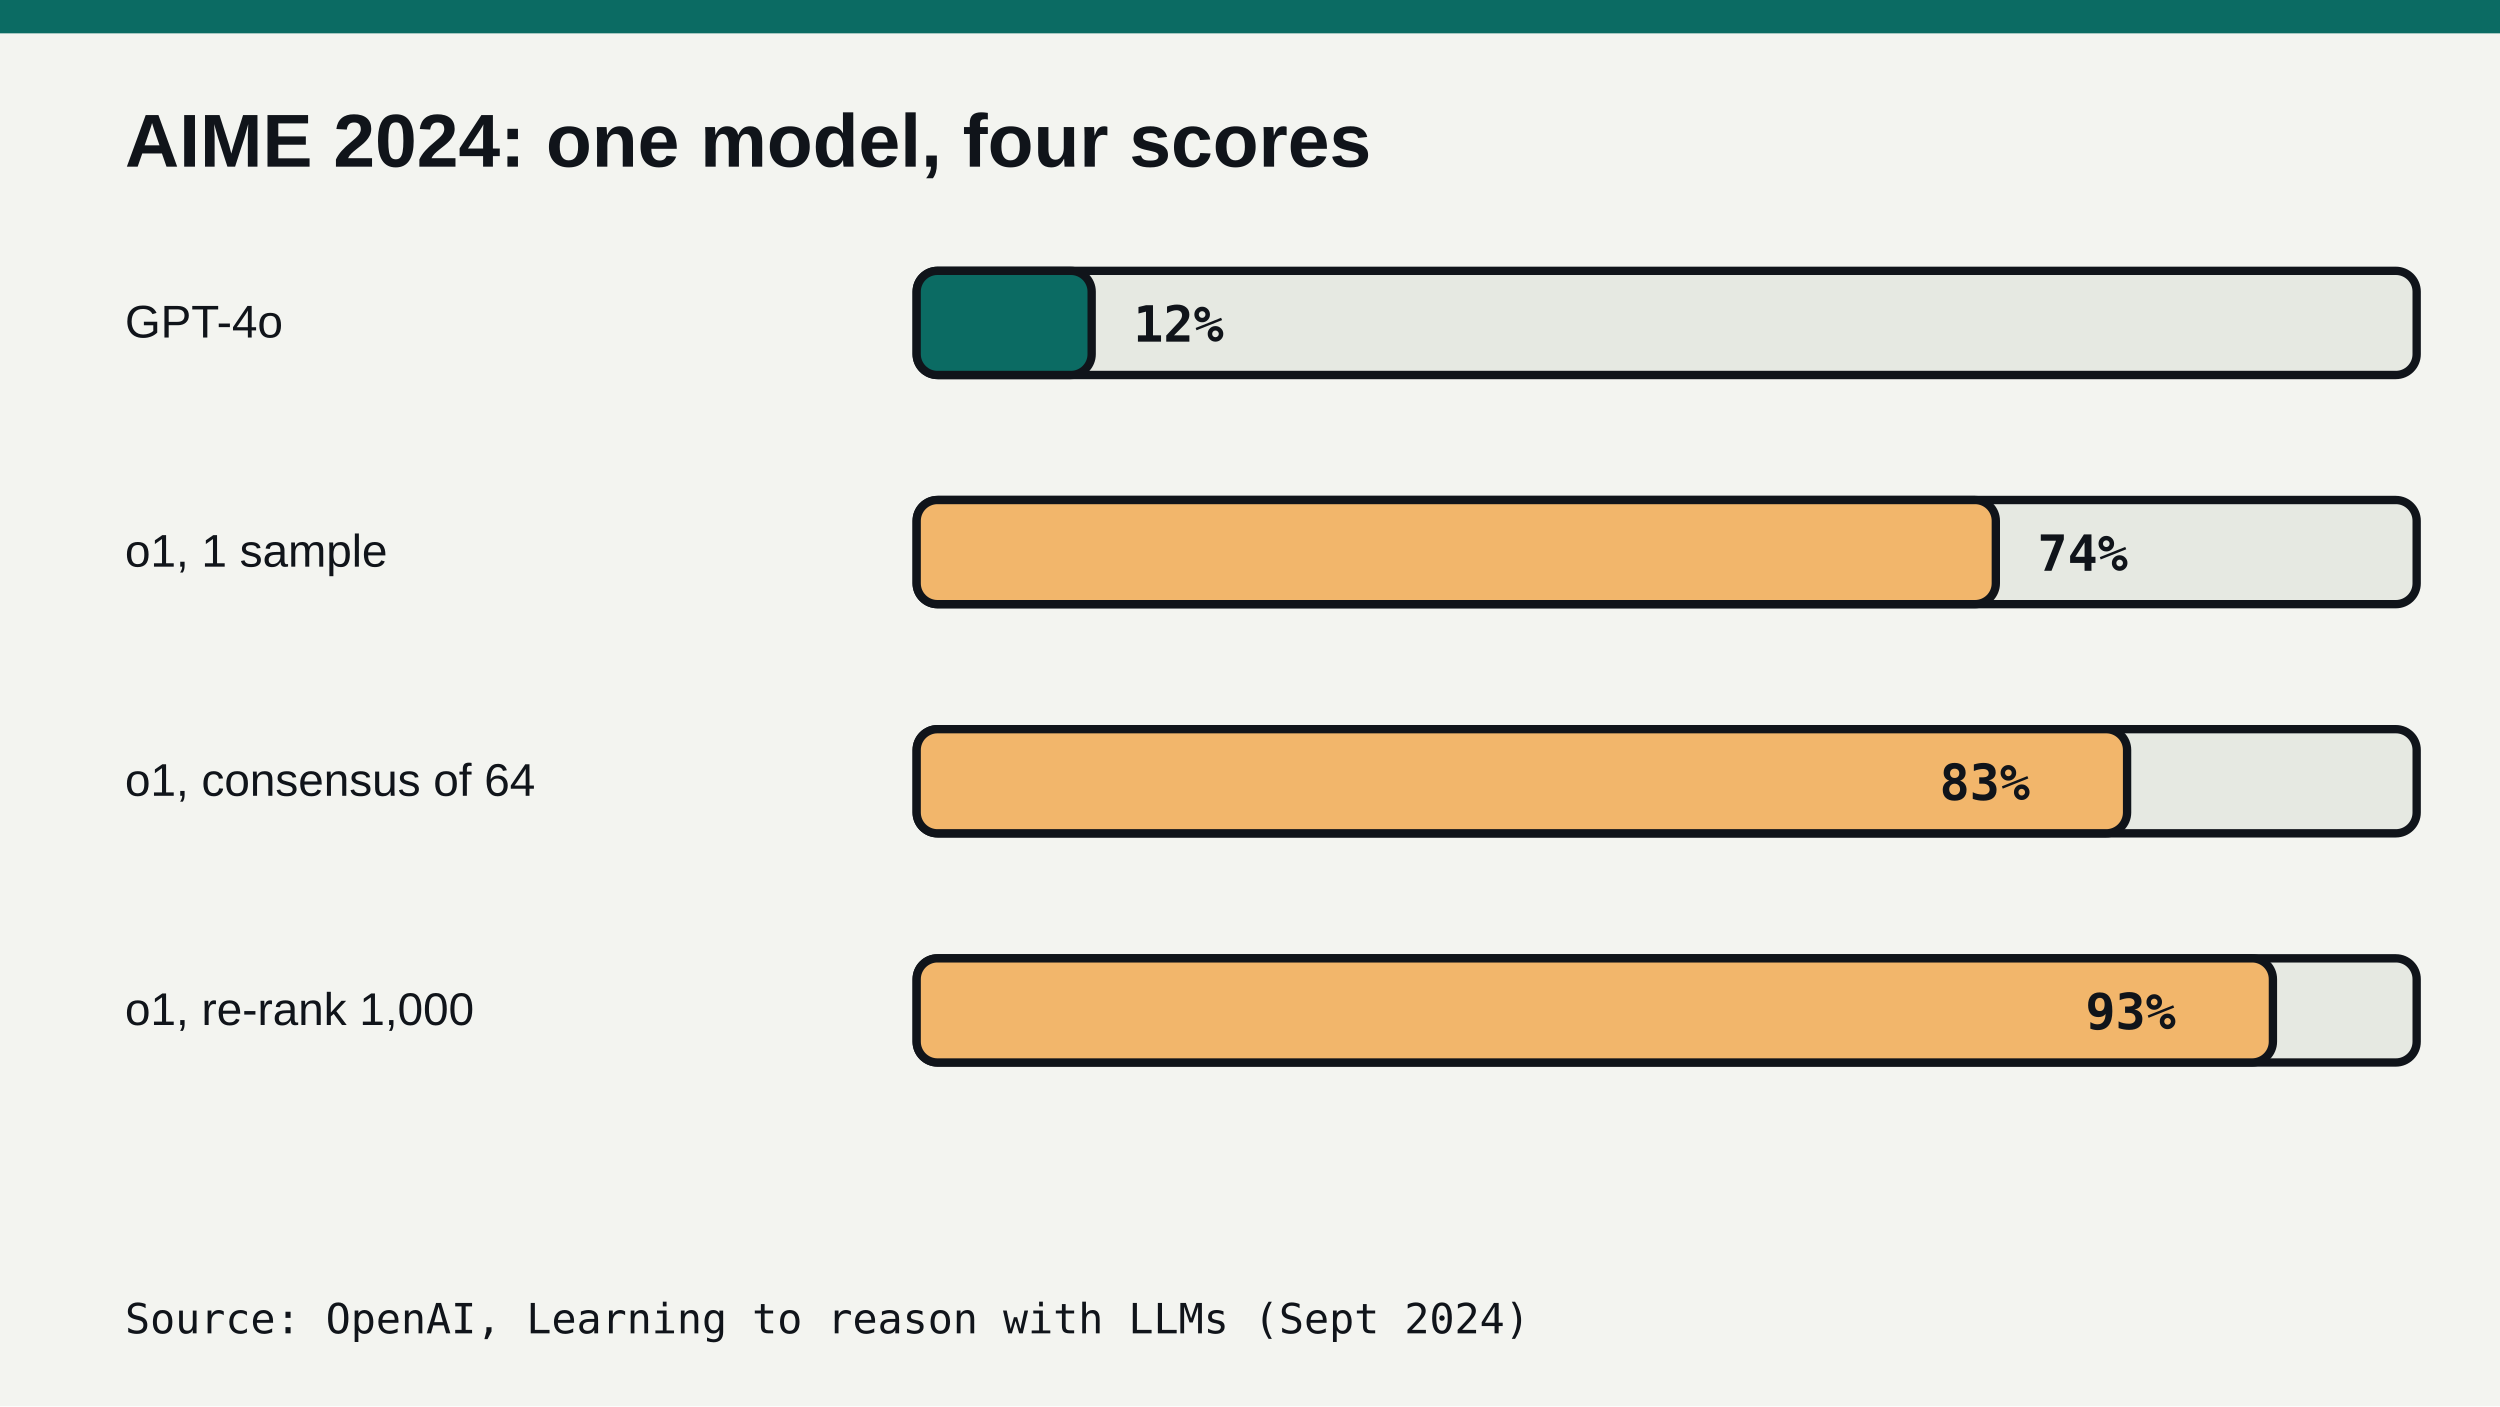
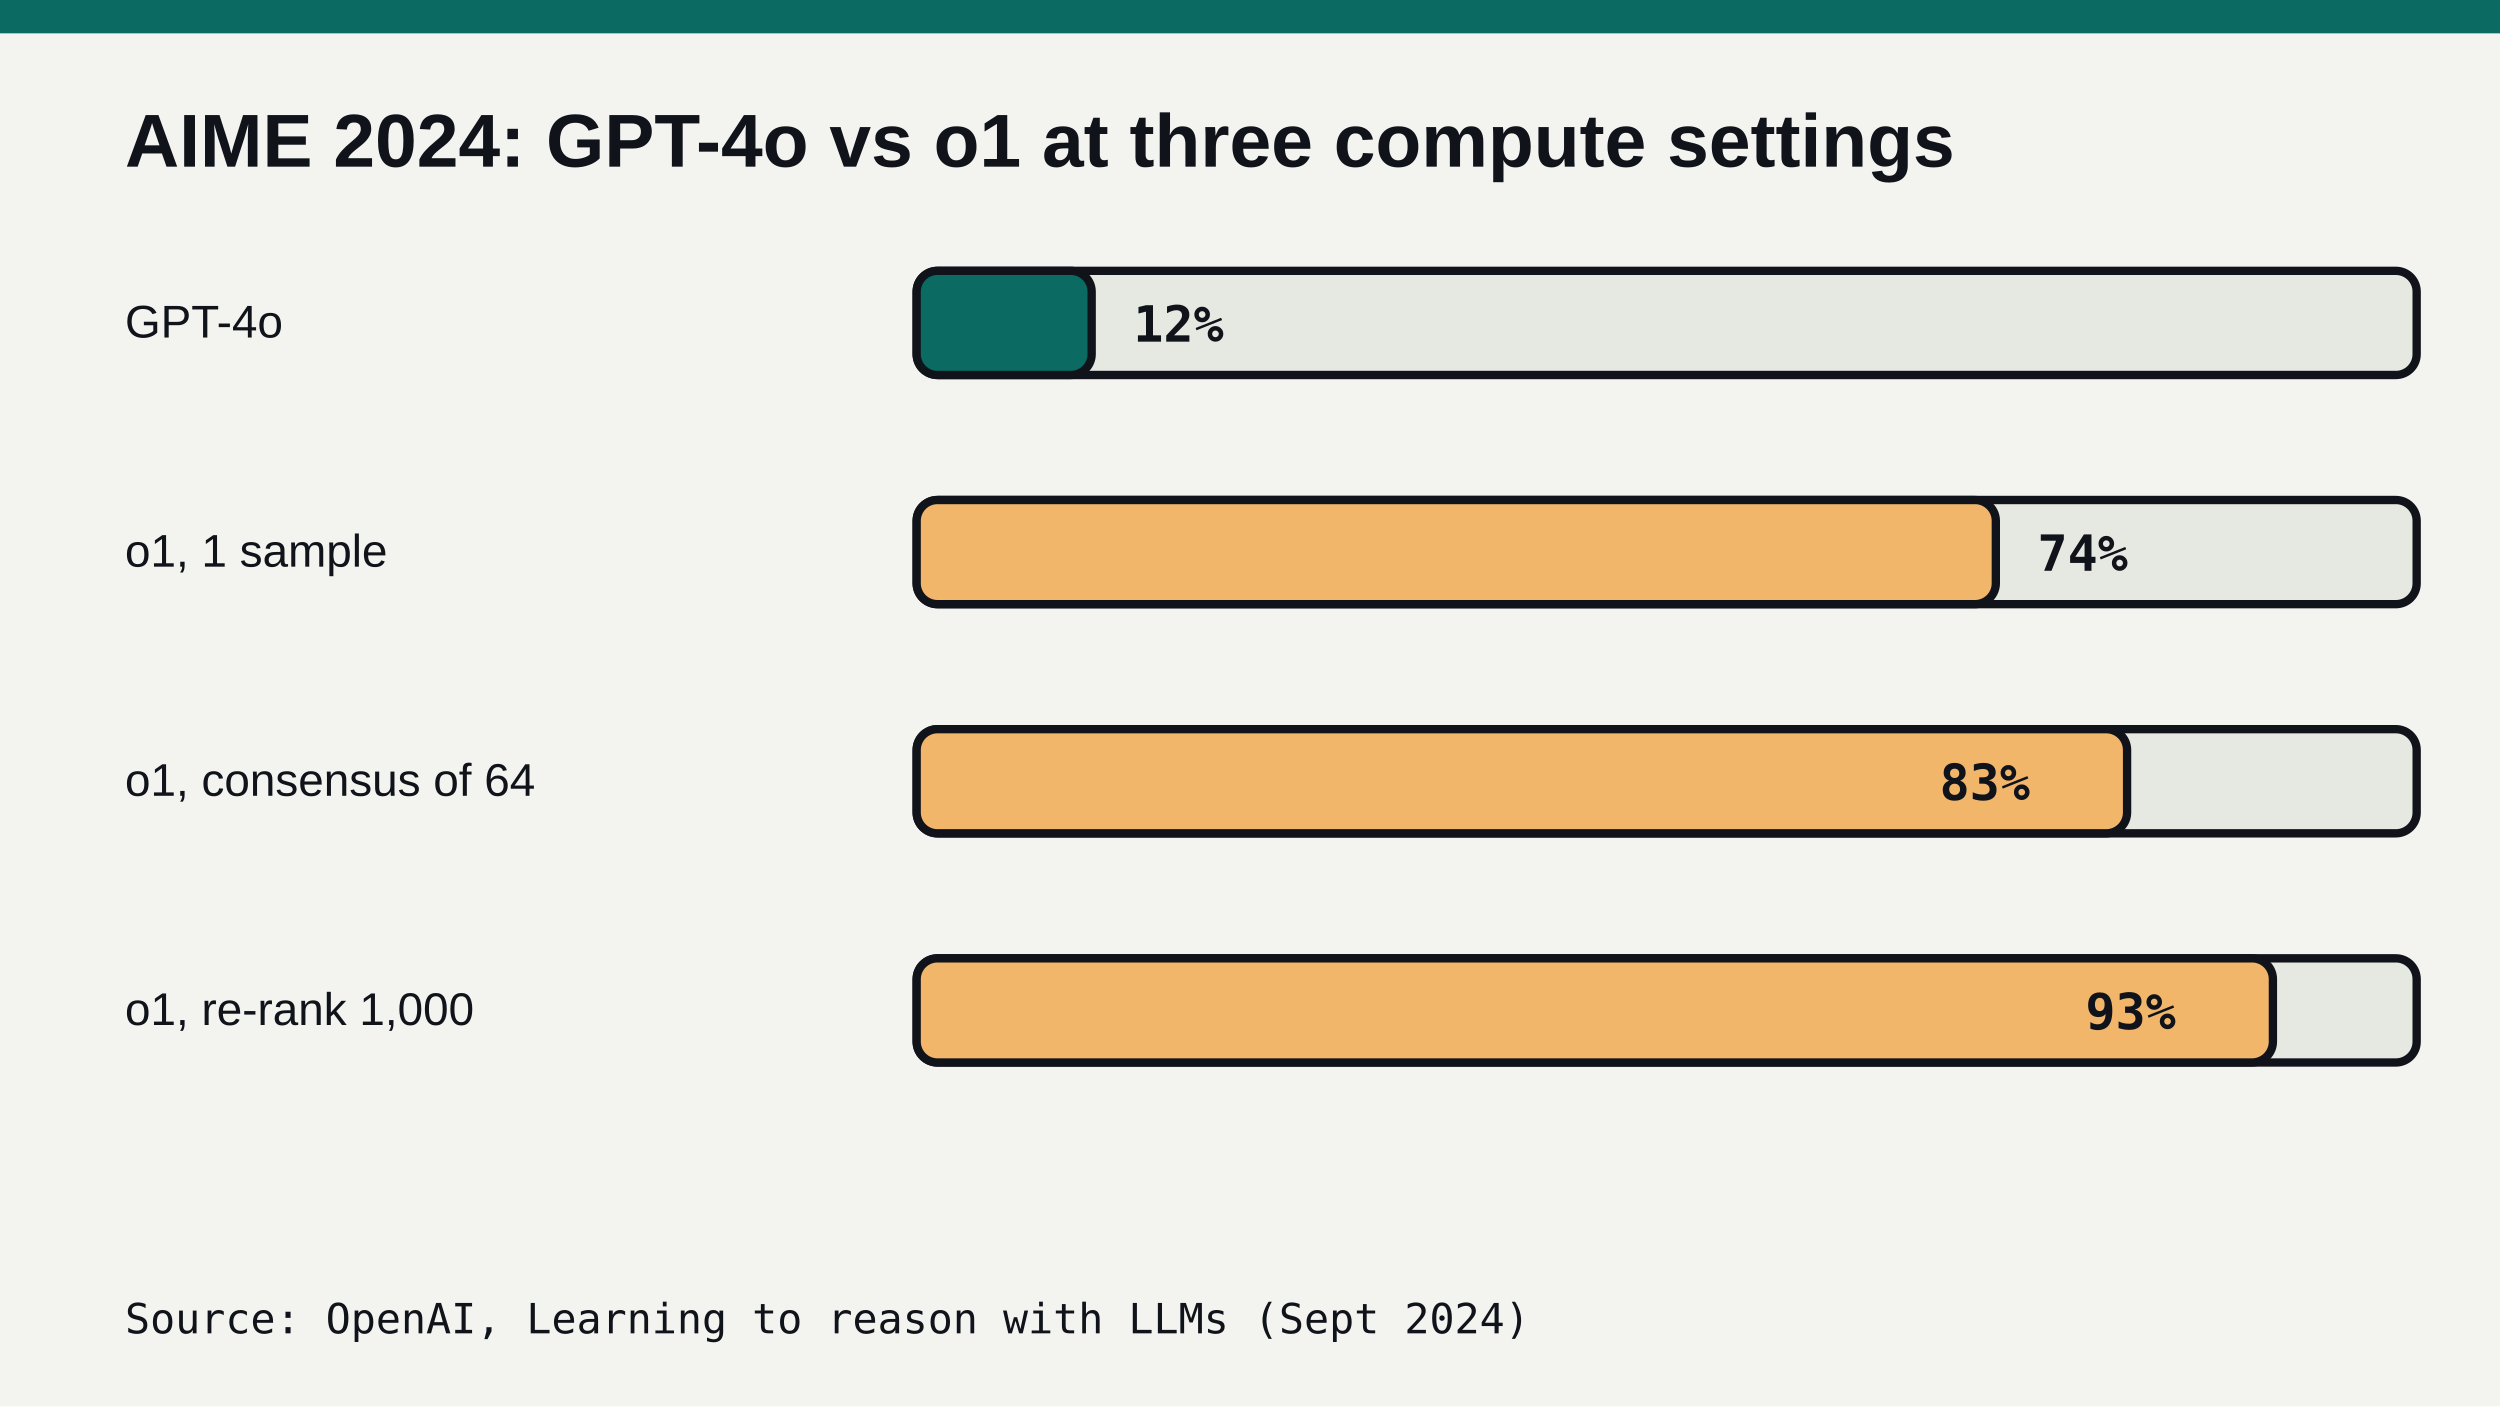
<svg xmlns="http://www.w3.org/2000/svg" viewBox="0 0 1200 675" width="1200" height="675" role="img">
  <rect width="1200" height="675" fill="#F3F4F0" />
  <rect width="1200" height="16" fill="#0B6B63" />
-   <text x="60" y="80" font-family="Bricolage Grotesque, Arial, sans-serif" font-size="36" font-weight="700" fill="#10141A" text-anchor="start">AIME 2024: one model, four scores</text>
+   <text x="60" y="80" font-family="Bricolage Grotesque, Arial, sans-serif" font-size="36" font-weight="700" fill="#10141A" text-anchor="start">AIME 2024: GPT-4o vs o1 at three compute settings</text>
  <text x="60" y="162" font-family="IBM Plex Sans, Arial, sans-serif" font-size="22" font-weight="400" fill="#10141A" text-anchor="start">GPT-4o</text>
  <rect x="440" y="130" width="720" height="50" rx="10" fill="#E6E9E2" stroke="#10141A" stroke-width="4" />
  <rect x="440" y="130" width="84" height="50" rx="10" fill="#0B6B63" stroke="#10141A" stroke-width="4" />
  <text x="544" y="164" font-family="IBM Plex Mono, monospace" font-size="24" font-weight="700" fill="#10141A" text-anchor="start">12%</text>
  <text x="60" y="272" font-family="IBM Plex Sans, Arial, sans-serif" font-size="22" font-weight="400" fill="#10141A" text-anchor="start">o1, 1 sample</text>
  <rect x="440" y="240" width="720" height="50" rx="10" fill="#E6E9E2" stroke="#10141A" stroke-width="4" />
  <rect x="440" y="240" width="518" height="50" rx="10" fill="#F2B66B" stroke="#10141A" stroke-width="4" />
  <text x="978" y="274" font-family="IBM Plex Mono, monospace" font-size="24" font-weight="700" fill="#10141A" text-anchor="start">74%</text>
  <text x="60" y="382" font-family="IBM Plex Sans, Arial, sans-serif" font-size="22" font-weight="400" fill="#10141A" text-anchor="start">o1, consensus of 64</text>
  <rect x="440" y="350" width="720" height="50" rx="10" fill="#E6E9E2" stroke="#10141A" stroke-width="4" />
  <rect x="440" y="350" width="581" height="50" rx="10" fill="#F2B66B" stroke="#10141A" stroke-width="4" />
  <text x="931" y="384" font-family="IBM Plex Mono, monospace" font-size="24" font-weight="700" fill="#10141A" text-anchor="start">83%</text>
  <text x="60" y="492" font-family="IBM Plex Sans, Arial, sans-serif" font-size="22" font-weight="400" fill="#10141A" text-anchor="start">o1, re-rank 1,000</text>
  <rect x="440" y="460" width="720" height="50" rx="10" fill="#E6E9E2" stroke="#10141A" stroke-width="4" />
  <rect x="440" y="460" width="651" height="50" rx="10" fill="#F2B66B" stroke="#10141A" stroke-width="4" />
  <text x="1001" y="494" font-family="IBM Plex Mono, monospace" font-size="24" font-weight="700" fill="#10141A" text-anchor="start">93%</text>
  <text x="60" y="640" font-family="IBM Plex Mono, monospace" font-size="20" font-weight="400" fill="#10141A" text-anchor="start">Source: OpenAI, Learning to reason with LLMs (Sept 2024)</text>
</svg>
